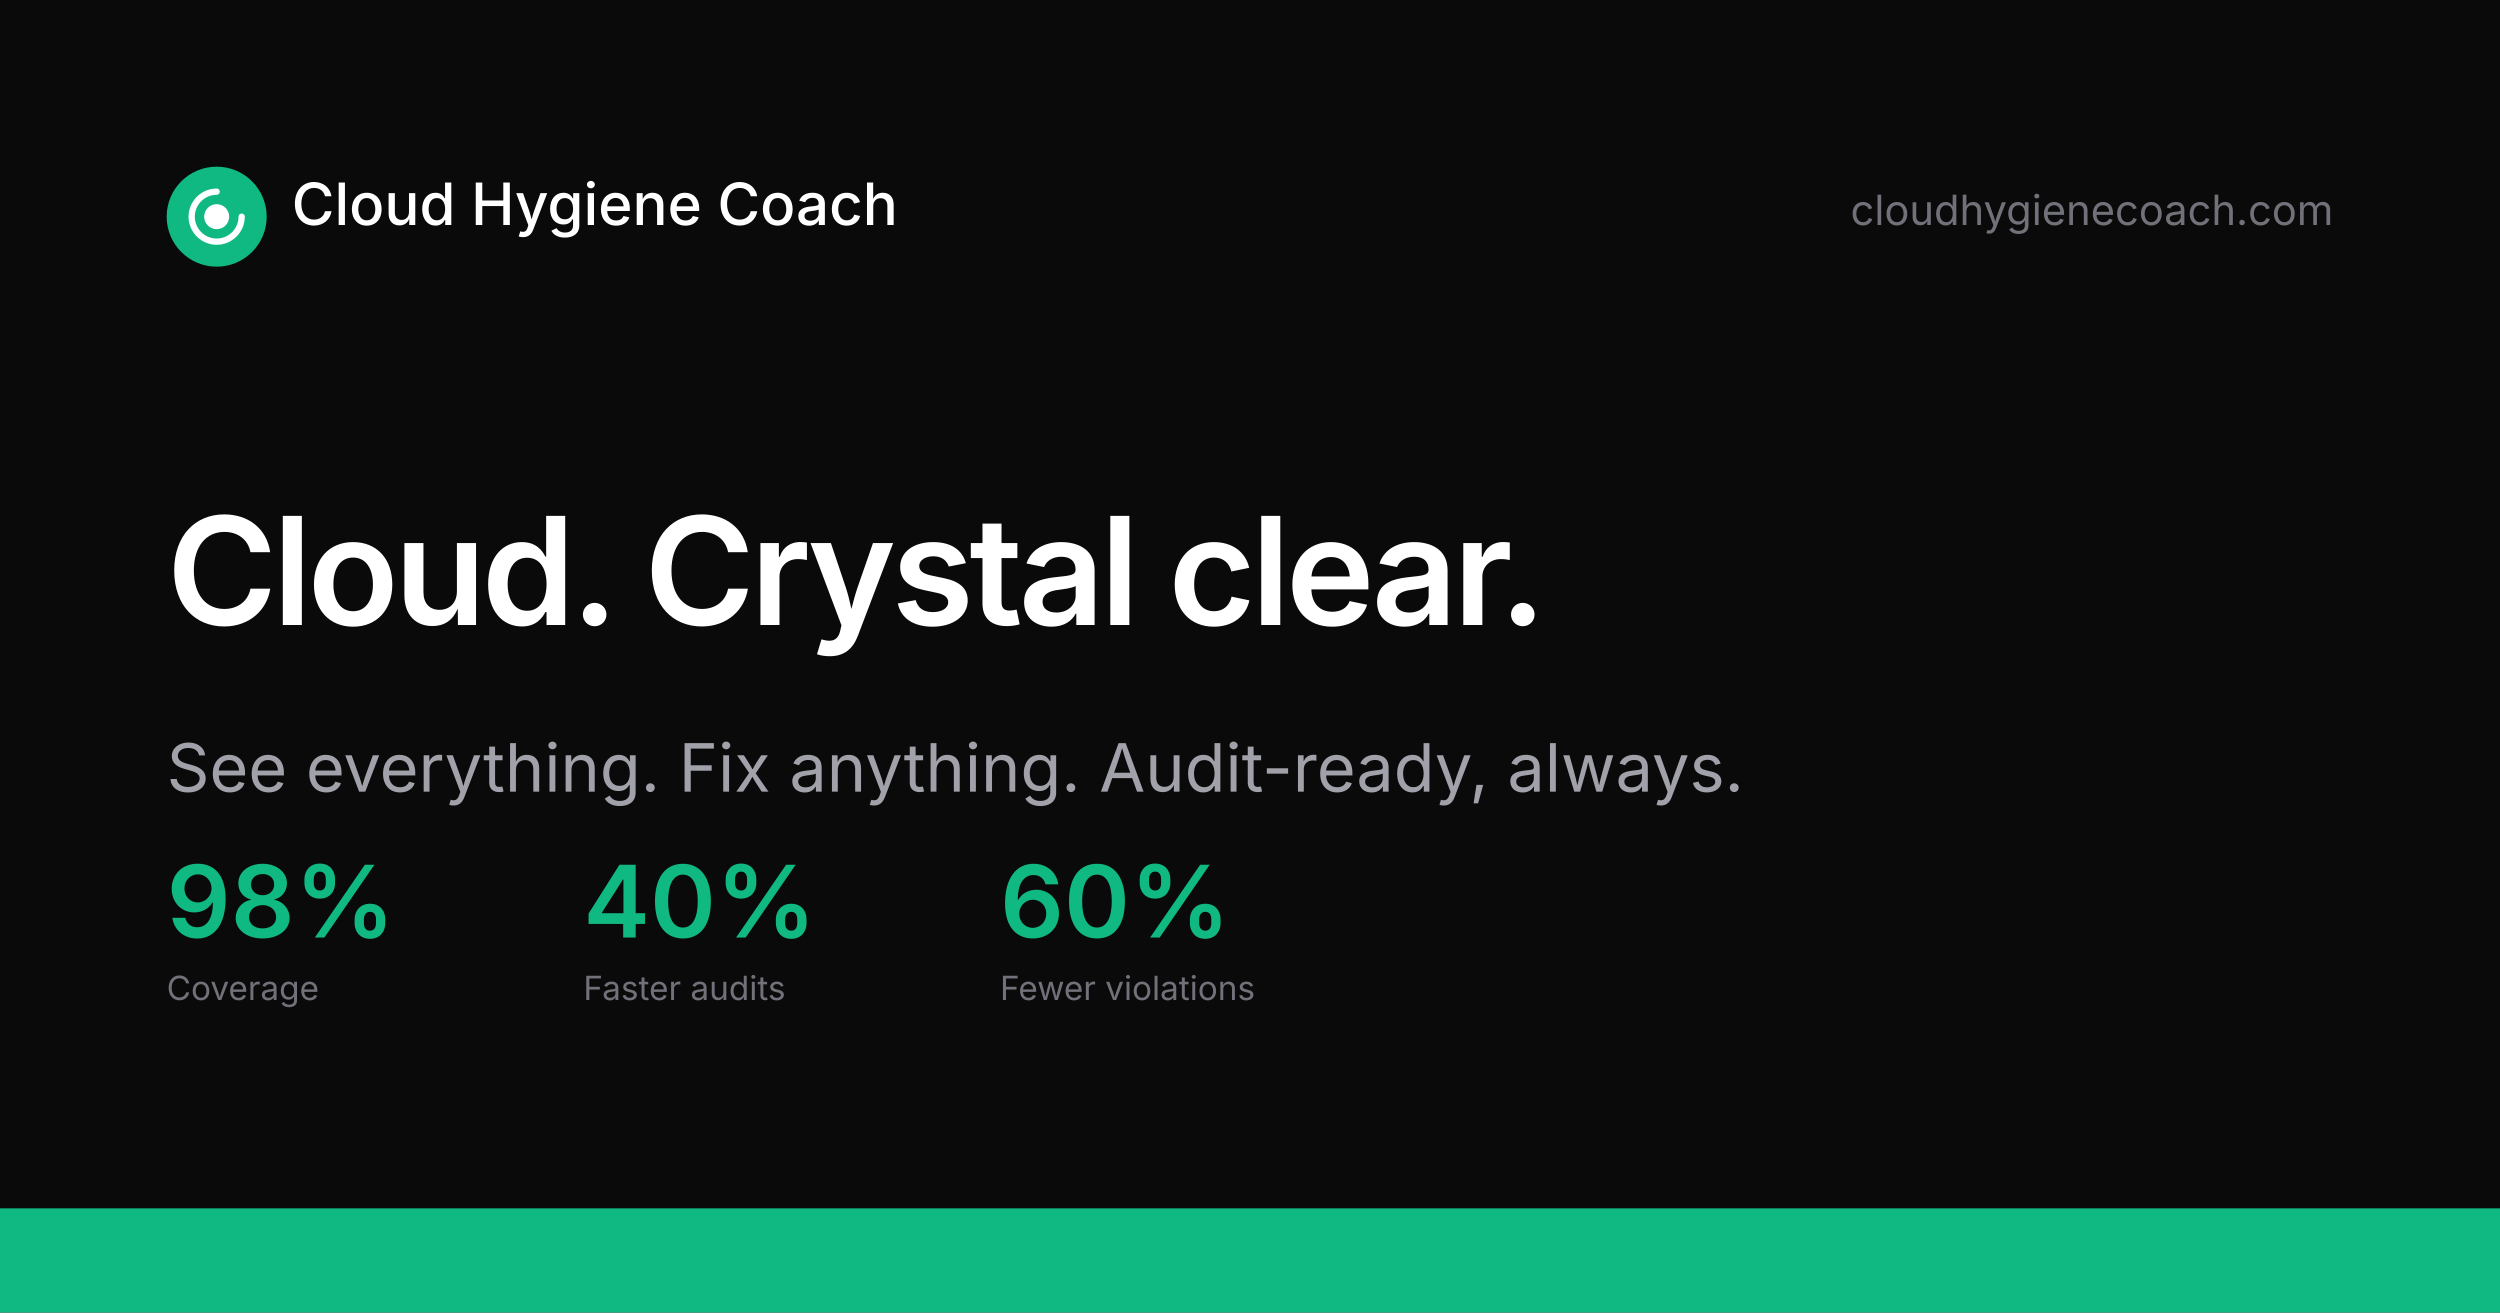
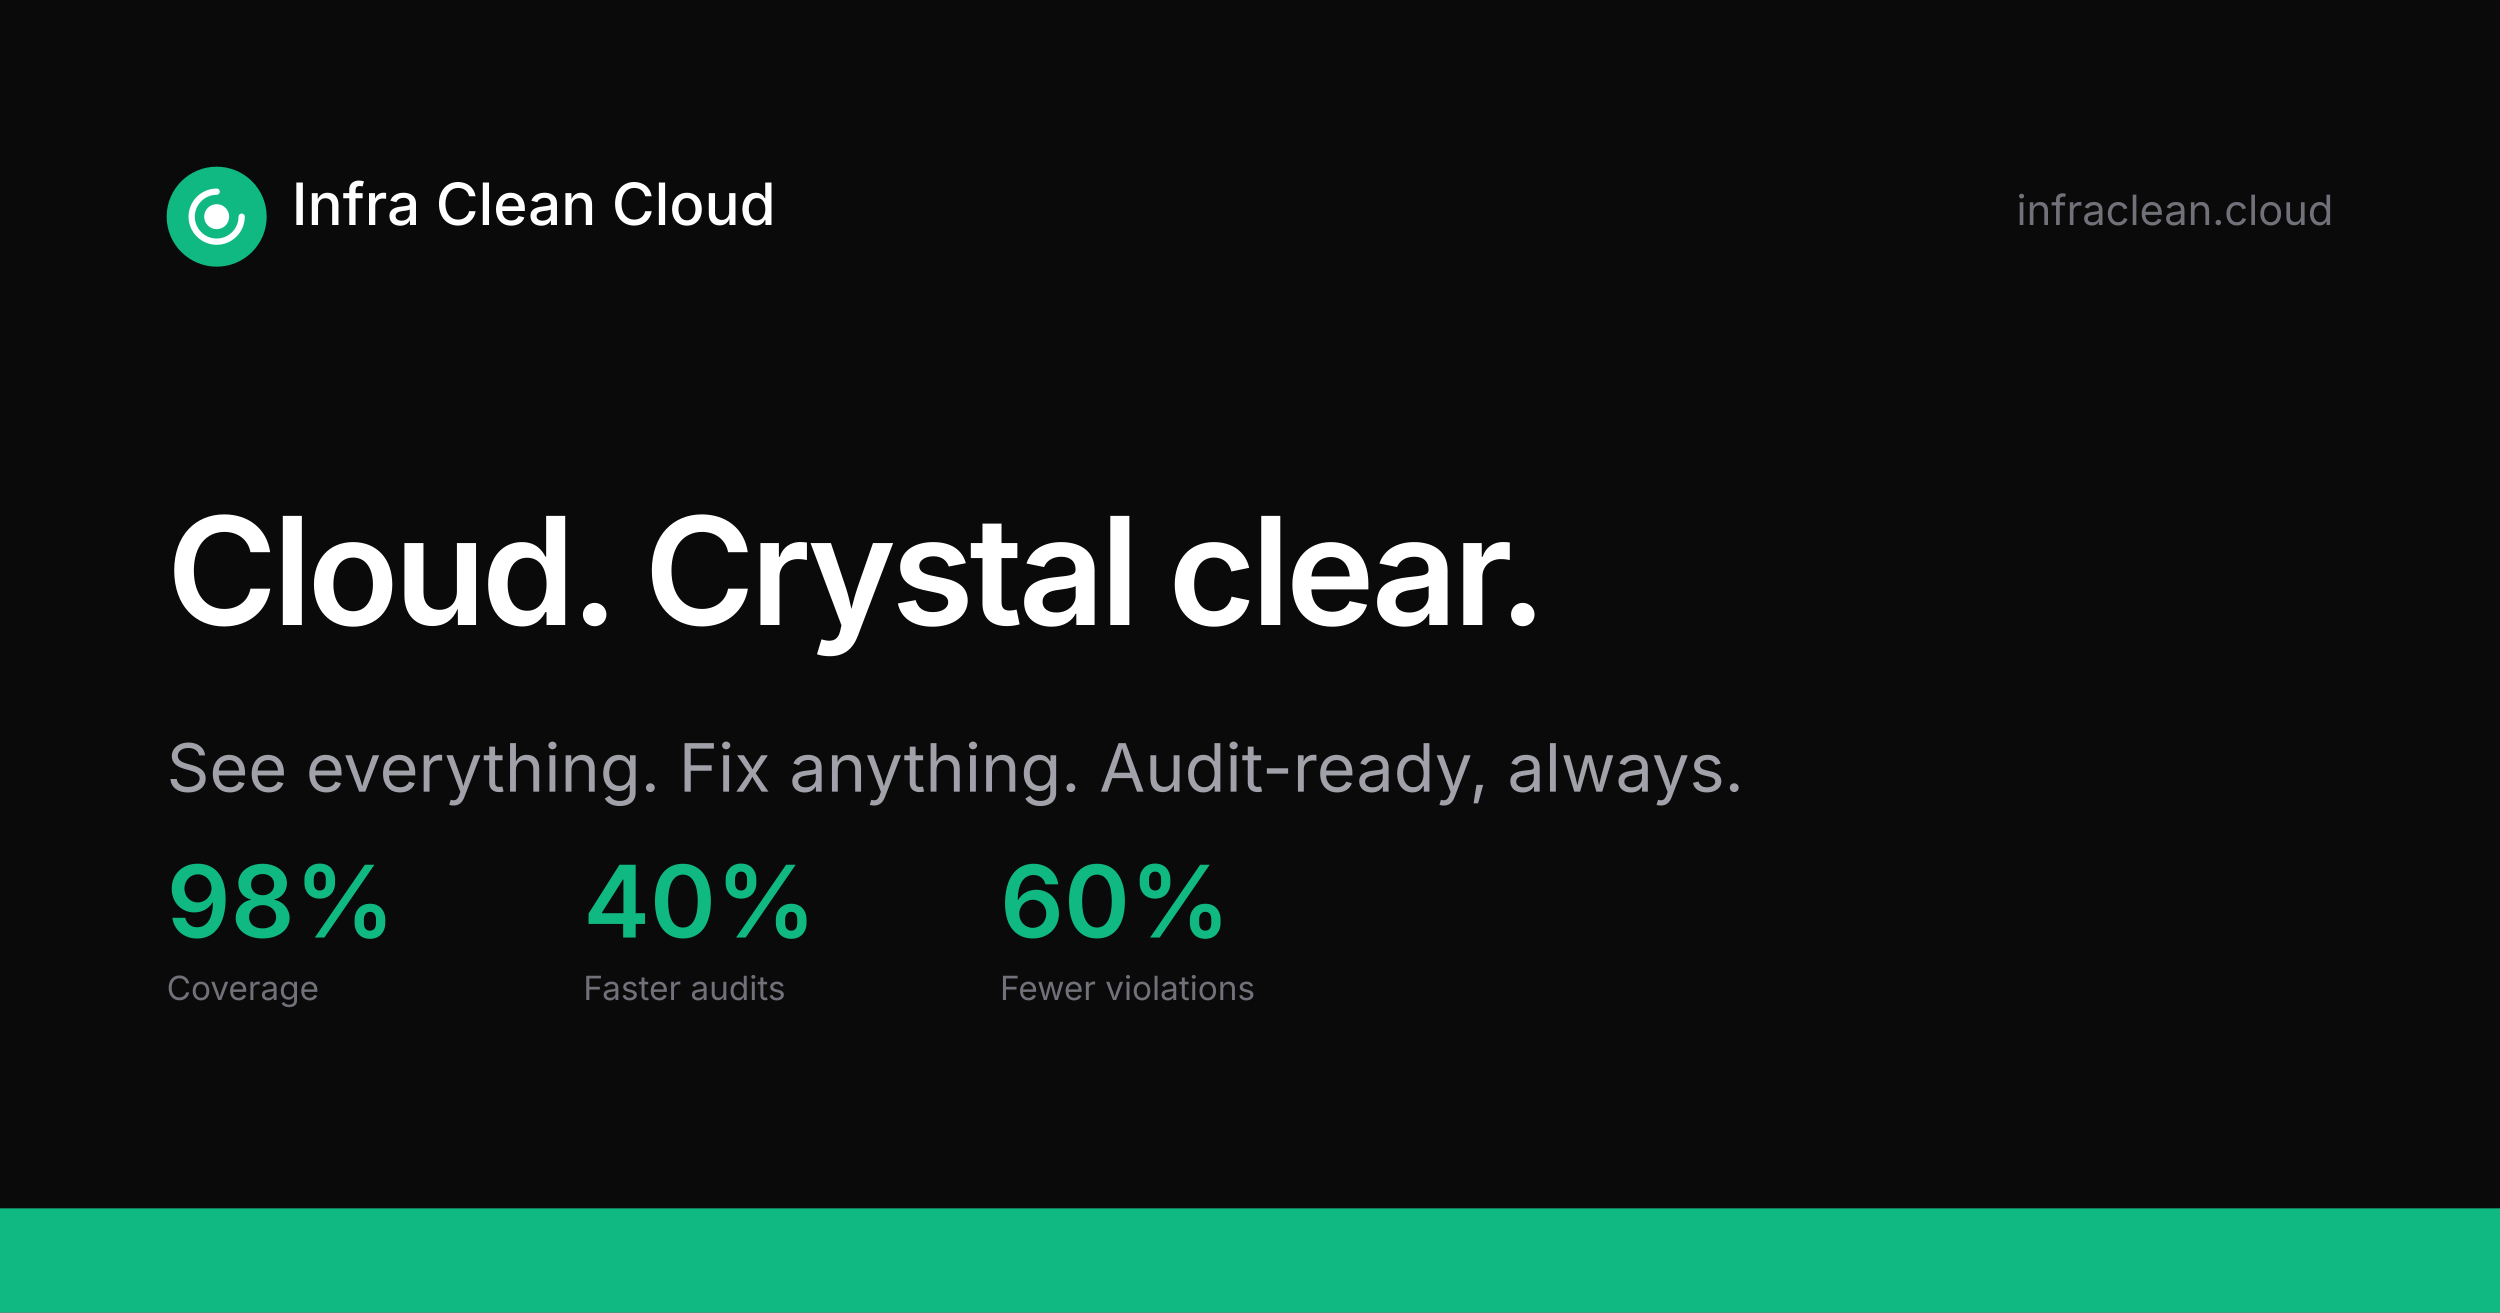
<svg xmlns="http://www.w3.org/2000/svg" width="1200" height="630" viewBox="0 0 1200 630" fill="none">
  <rect width="1200" height="630" fill="#0a0a0a" />
  <rect x="0" y="580" width="1200" height="50" fill="url(#gradient)" />
  <g transform="translate(80, 80)">
    <circle cx="24" cy="24" r="24" fill="#10b981" />
    <path d="M24 12C17.4 12 12 17.4 12 24C12 30.6 17.4 36 24 36C30.6 36 36 30.6 36 24" stroke="white" stroke-width="3" stroke-linecap="round" />
    <circle cx="24" cy="24" r="6" fill="white" />
  </g>
-   <text x="140" y="108" fill="white" font-family="system-ui, -apple-system, sans-serif" font-size="28" font-weight="500">Cloud Hygiene Coach</text>
+   <text x="140" y="108" fill="white" font-family="system-ui, -apple-system, sans-serif" font-size="28" font-weight="500">Infra Clean Cloud</text>
  <text x="80" y="300" fill="white" font-family="system-ui, -apple-system, sans-serif" font-size="72" font-weight="600" letter-spacing="-0.03em">Cloud. Crystal clear.</text>
  <text x="80" y="380" fill="#a1a1aa" font-family="system-ui, -apple-system, sans-serif" font-size="32" font-weight="400">See everything. Fix anything. Audit-ready, always.</text>
  <g transform="translate(80, 450)">
    <text fill="#10b981" font-family="system-ui, -apple-system, sans-serif" font-size="48" font-weight="600">98%</text>
    <text y="30" fill="#71717a" font-family="system-ui, -apple-system, sans-serif" font-size="16">Coverage</text>
  </g>
  <g transform="translate(280, 450)">
    <text fill="#10b981" font-family="system-ui, -apple-system, sans-serif" font-size="48" font-weight="600">40%</text>
    <text y="30" fill="#71717a" font-family="system-ui, -apple-system, sans-serif" font-size="16">Faster audits</text>
  </g>
  <g transform="translate(480, 450)">
    <text fill="#10b981" font-family="system-ui, -apple-system, sans-serif" font-size="48" font-weight="600">60%</text>
    <text y="30" fill="#71717a" font-family="system-ui, -apple-system, sans-serif" font-size="16">Fewer violations</text>
  </g>
-   <text x="1120" y="108" fill="#71717a" font-family="system-ui, -apple-system, sans-serif" font-size="20" text-anchor="end">cloudhygienecoach.com</text>
+   <text x="1120" y="108" fill="#71717a" font-family="system-ui, -apple-system, sans-serif" font-size="20" text-anchor="end">infraclean.cloud</text>
  <defs>
    <linearGradient id="gradient" x1="0" y1="0" x2="1200" y2="0">
      <stop offset="0%" stop-color="#10b981" />
      <stop offset="100%" stop-color="#059669" />
    </linearGradient>
  </defs>
</svg>
